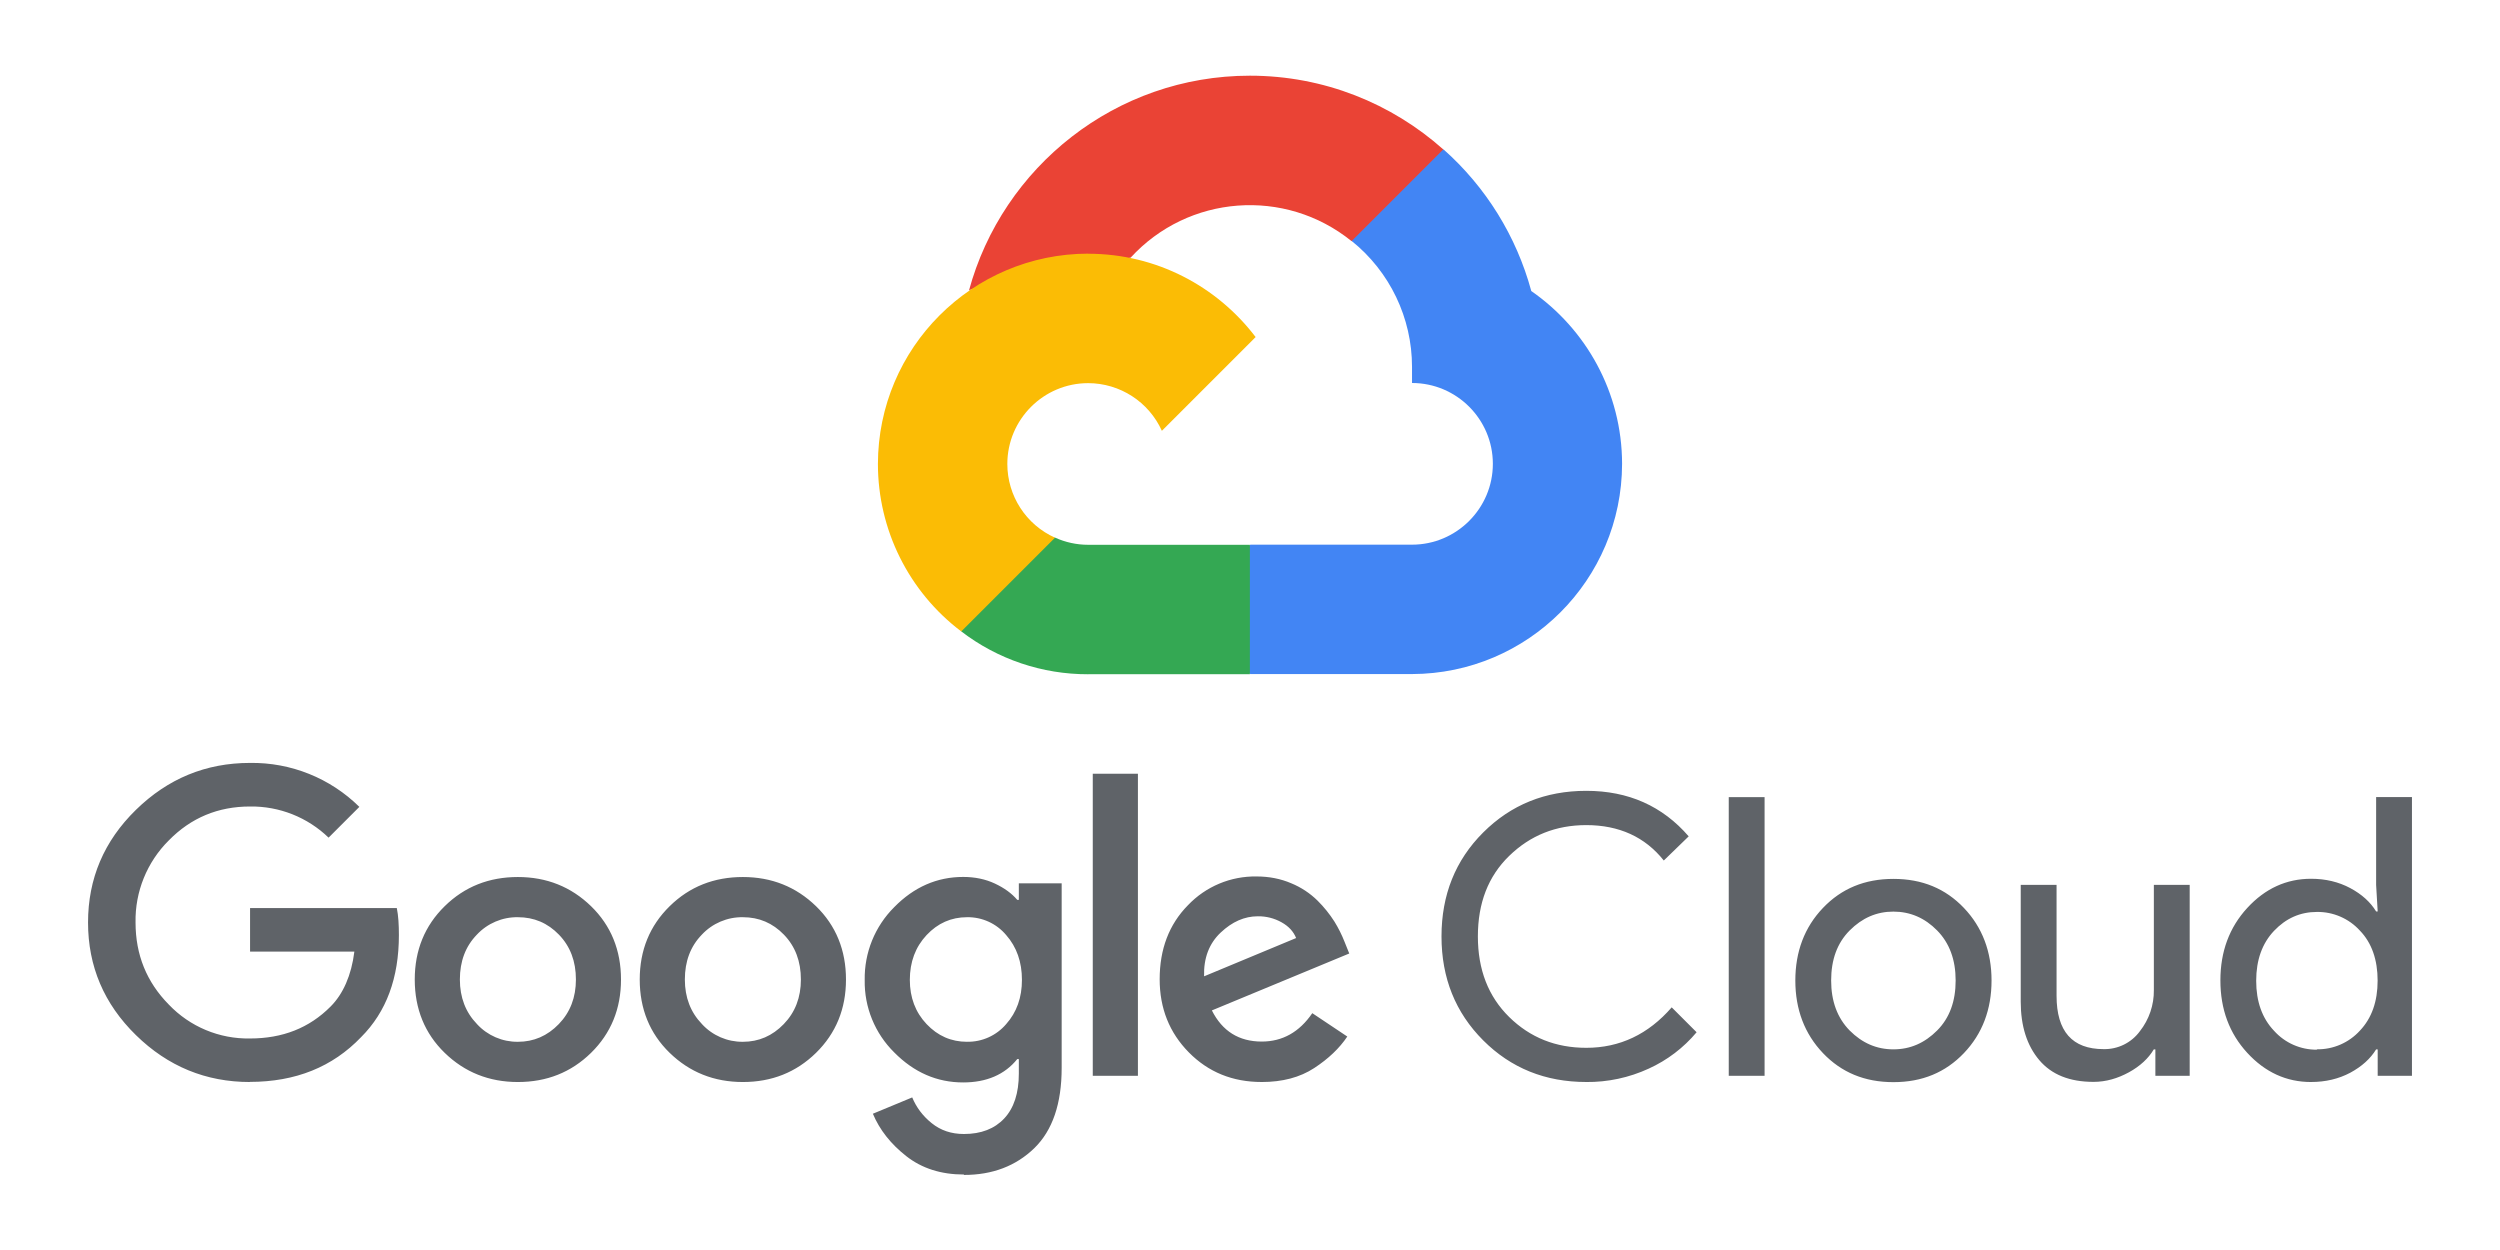
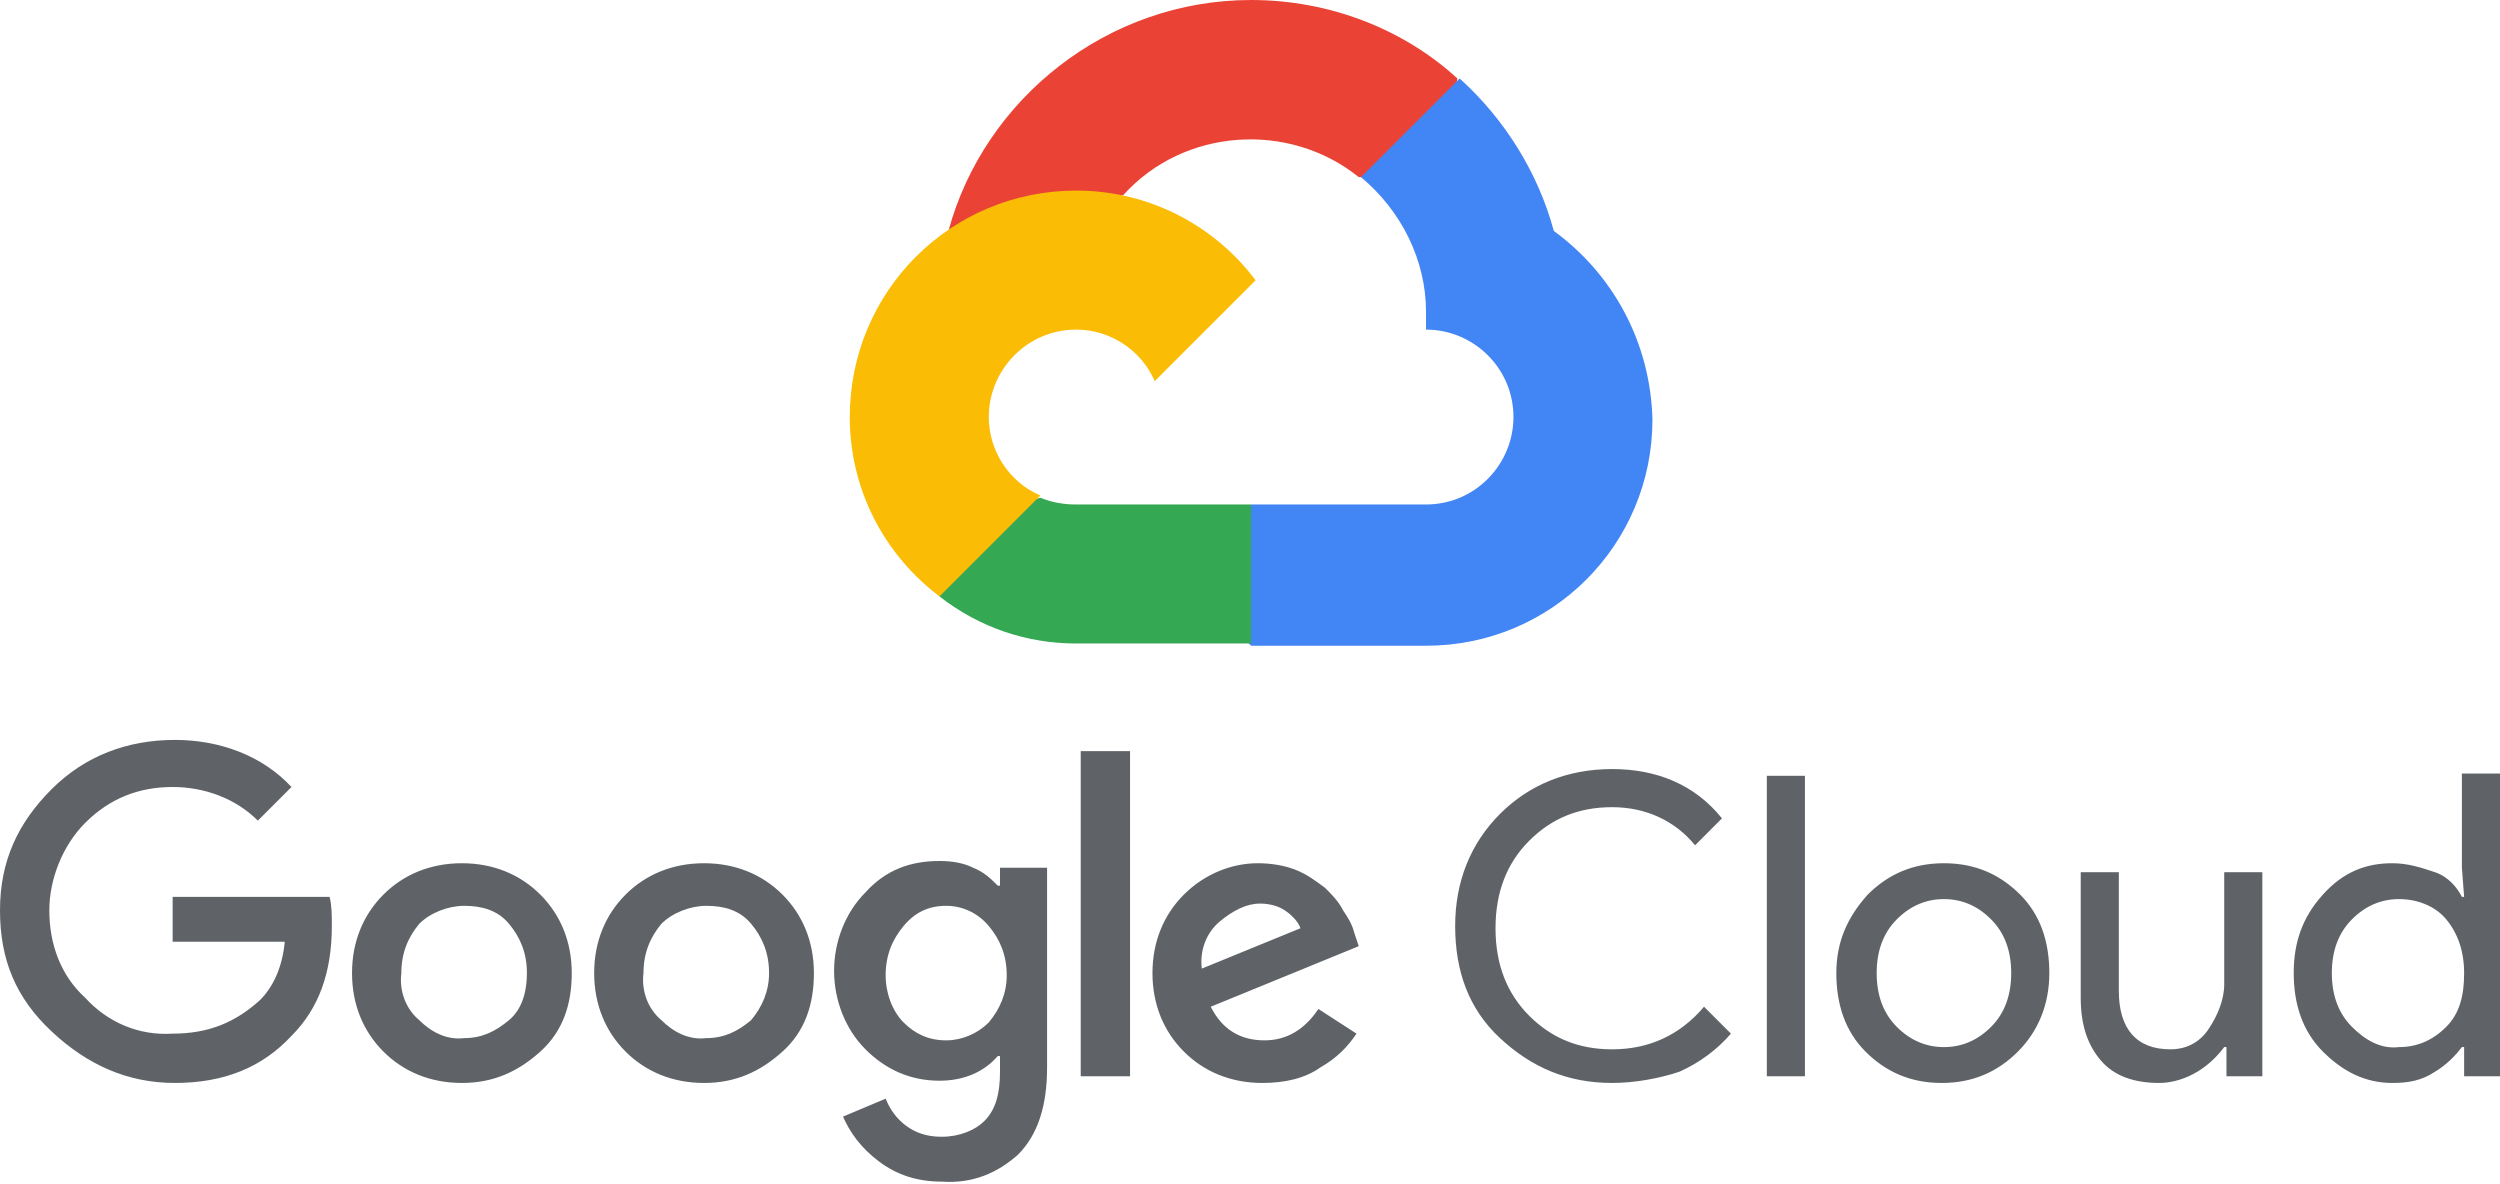
- <svg xmlns="http://www.w3.org/2000/svg" width="120" height="60">
-   <path d="M64.87 11.572l1.144.02 3.108-3.108.15-1.317c-2.47-2.197-5.72-3.534-9.277-3.534-6.44 0-11.876 4.382-13.486 10.318.34-.237 1.065-.06 1.065-.06l6.212-1.022s.32-.53.48-.497a7.76 7.76 0 0 1 10.605-.8z" fill="#ea4335" />
-   <path d="M73.5 13.962a13.99 13.99 0 0 0-4.216-6.796l-4.402 4.402a7.75 7.75 0 0 1 2.895 6.039v.777c2.142 0 3.88 1.743 3.88 3.88s-1.743 3.88-3.88 3.88h-7.762l-.777.78v4.658l.777.773h7.762A10.11 10.11 0 0 0 77.86 22.265c-.004-3.436-1.736-6.48-4.37-8.303z" fill="#4285f4" />
-   <path d="M52.234 32.362h7.76V26.15h-7.76a3.84 3.84 0 0 1-1.597-.347l-1.12.343-3.108 3.108-.272 1.05a9.96 9.96 0 0 0 6.098 2.06z" fill="#34a853" />
-   <path d="M52.234 12.175A10.11 10.11 0 0 0 42.14 22.269a10.08 10.08 0 0 0 4 8.04l4.5-4.5a3.88 3.88 0 0 1-2.288-3.538c0-2.142 1.743-3.88 3.88-3.88a3.89 3.89 0 0 1 3.538 2.288l4.5-4.5c-1.846-2.43-4.76-4-8.04-4z" fill="#fbbc05" />
-   <path d="M12 51.937c-2.12 0-3.94-.75-5.474-2.25s-2.3-3.304-2.3-5.408.765-3.908 2.3-5.408S9.883 36.62 12 36.62a7.32 7.32 0 0 1 5.249 2.11l-1.477 1.477a5.32 5.32 0 0 0-3.773-1.495c-1.53 0-2.83.54-3.896 1.627a5.41 5.41 0 0 0-1.597 3.941c0 1.546.53 2.857 1.597 3.94a5.25 5.25 0 0 0 3.896 1.627c1.558 0 2.845-.5 3.87-1.534.6-.6 1-1.5 1.14-2.635h-5.006v-2.092h7.044c.075.372.1.8.1 1.3 0 2.056-.603 3.686-1.813 4.895-1.372 1.435-3.15 2.15-5.345 2.15zm16.37-1.4c-.96.94-2.13 1.4-3.512 1.4s-2.554-.47-3.512-1.4-1.438-2.113-1.438-3.52.48-2.58 1.438-3.52 2.13-1.4 3.512-1.4 2.554.47 3.512 1.4 1.438 2.116 1.438 3.52-.48 2.58-1.438 3.52zm-5.474-1.38a2.63 2.63 0 0 0 1.963.849c.76 0 1.414-.282 1.963-.85s.822-1.28.822-2.14c0-.87-.27-1.588-.813-2.15s-1.198-.84-1.972-.84a2.64 2.64 0 0 0-1.972.84c-.543.56-.813 1.276-.813 2.15 0 .858.273 1.573.822 2.14zm16.273 1.38c-.96.94-2.13 1.4-3.512 1.4s-2.554-.47-3.512-1.4-1.438-2.113-1.438-3.52.48-2.58 1.438-3.52 2.13-1.4 3.512-1.4 2.554.47 3.512 1.4 1.438 2.116 1.438 3.52-.48 2.58-1.438 3.52zm-5.474-1.38a2.63 2.63 0 0 0 1.963.849c.76 0 1.414-.282 1.963-.85s.822-1.28.822-2.14c0-.87-.27-1.588-.813-2.15s-1.198-.84-1.972-.84a2.64 2.64 0 0 0-1.972.84c-.543.56-.813 1.276-.813 2.15 0 .858.273 1.573.822 2.14zm12.573 7.22c-1.095 0-2.017-.294-2.764-.88s-1.282-1.264-1.606-2.038l1.888-.783c.198.474.5.885.933 1.234s.94.522 1.552.522c.822 0 1.468-.25 1.933-.747s.7-1.216.7-2.15v-.7h-.075c-.6.747-1.477 1.122-2.596 1.122-1.258 0-2.36-.48-3.307-1.438a4.76 4.76 0 0 1-1.42-3.476 4.82 4.82 0 0 1 1.42-3.503c.945-.963 2.05-1.447 3.307-1.447.56 0 1.068.105 1.522.318s.813.474 1.074.783h.075V42.4h2.056v8.857c0 1.72-.438 3.004-1.318 3.86-.88.85-2.002 1.28-3.373 1.28zm.15-6.372a2.41 2.41 0 0 0 1.879-.849c.504-.567.756-1.273.756-2.122 0-.858-.252-1.576-.756-2.15a2.4 2.4 0 0 0-1.879-.858c-.76 0-1.408.288-1.942.858s-.804 1.288-.804 2.15c0 .846.267 1.555.804 2.122s1.183.85 1.942.85zM54.62 37.14v14.5h-2.167v-14.5zm5.94 14.796c-1.396 0-2.56-.474-3.494-1.42s-1.402-2.116-1.402-3.512c0-1.444.45-2.63 1.354-3.55a4.45 4.45 0 0 1 3.298-1.384c.597 0 1.153.108 1.663.327a3.92 3.92 0 0 1 1.27.84 5.84 5.84 0 0 1 .804.999 6.12 6.12 0 0 1 .486.972l.225.56L58.17 48.5c.5.996 1.3 1.495 2.392 1.495.996 0 1.807-.453 2.428-1.363l1.68 1.122c-.375.56-.903 1.065-1.588 1.513s-1.528.67-2.524.67zm-2.746-5.08l4.4-1.83c-.126-.312-.354-.564-.7-.756a2.26 2.26 0 0 0-1.14-.288c-.636 0-1.23.26-1.783.783s-.82 1.222-.795 2.092zm18.33 5.08c-1.97 0-3.62-.666-4.952-2s-2-2.995-2-4.988.666-3.656 2-4.988 2.983-2 4.952-2c2.017 0 3.656.73 4.913 2.185l-1.195 1.16c-.9-1.134-2.15-1.7-3.72-1.7-1.46 0-2.686.492-3.7 1.477s-1.504 2.272-1.504 3.866.5 2.884 1.504 3.87 2.233 1.477 3.7 1.477c1.606 0 2.977-.648 4.1-1.942l1.195 1.195a6.51 6.51 0 0 1-2.3 1.747 7.02 7.02 0 0 1-3.004.642zm8.556-.296h-1.72V38.263h1.72zm2.803-8.06c.885-.927 2-1.393 3.382-1.393s2.497.465 3.382 1.393 1.327 2.1 1.327 3.485-.44 2.557-1.327 3.485-2 1.393-3.382 1.393-2.497-.465-3.382-1.393-1.327-2.1-1.327-3.485.44-2.557 1.327-3.485zm1.28 5.883c.6.603 1.294.906 2.1.906s1.5-.303 2.1-.906.888-1.405.888-2.4-.297-1.798-.888-2.4-1.294-.906-2.1-.906-1.5.303-2.1.906-.888 1.405-.888 2.4.297 1.798.888 2.4zm16.32 2.177h-1.645v-1.27h-.075c-.26.435-.66.807-1.195 1.1s-1.1.46-1.7.46c-1.147 0-2.014-.348-2.605-1.047s-.888-1.633-.888-2.803v-5.606h1.72v5.324c0 1.708.753 2.56 2.26 2.56a2.1 2.1 0 0 0 1.738-.858 3.13 3.13 0 0 0 .672-1.981v-5.045h1.72v9.157zm5.828.297c-1.183 0-2.206-.468-3.064-1.402s-1.288-2.092-1.288-3.476.43-2.542 1.288-3.476 1.882-1.402 3.064-1.402c.696 0 1.324.15 1.88.447s.97.672 1.243 1.122h.075l-.075-1.27v-4.22h1.72v13.38h-1.645v-1.27h-.075c-.273.447-.687.822-1.243 1.122-.555.294-1.183.444-1.88.444zm.28-1.57a2.74 2.74 0 0 0 2.065-.897c.567-.597.85-1.402.85-2.4s-.282-1.813-.85-2.4a2.74 2.74 0 0 0-2.065-.897c-.798 0-1.483.303-2.056.906s-.858 1.405-.858 2.4.285 1.798.858 2.4a2.73 2.73 0 0 0 2.056.906z" fill="#5f6368" />
+ <svg xmlns="http://www.w3.org/2000/svg" version="1.1" id="Layer_1" x="0px" y="0px" viewBox="0 0 111.5 52.8" style="enable-background:new 0 0 111.5 52.8;" xml:space="preserve">
+   <style type="text/css">
+ 	.st0{fill:#EA4335;}
+ 	.st1{fill:#4285F4;}
+ 	.st2{fill:#34A853;}
+ 	.st3{fill:#FBBC05;}
+ 	.st4{fill:#5F6368;}
+ </style>
+   <path class="st0" d="M60.6,7.9l1.1,0l3.1-3.1L65,3.5C62.6,1.3,59.3,0,55.8,0c-6.4,0-11.9,4.4-13.5,10.3c0.3-0.2,1.1-0.1,1.1-0.1  l6.2-1c0,0,0.3-0.5,0.5-0.5C52.8,5.7,57.5,5.4,60.6,7.9L60.6,7.9z" />
+   <path class="st1" d="M69.3,10.3c-0.7-2.6-2.2-5-4.2-6.8l-4.4,4.4c1.8,1.5,2.9,3.7,2.9,6v0.8c2.1,0,3.9,1.7,3.9,3.9  c0,2.1-1.7,3.9-3.9,3.9h-7.8L55,23.3v4.7l0.8,0.8h7.8c5.6,0,10.1-4.5,10.1-10.1C73.6,15.2,71.9,12.2,69.3,10.3L69.3,10.3z" />
+   <path class="st2" d="M48,28.7h7.8v-6.2H48c-0.6,0-1.1-0.1-1.6-0.3l-1.1,0.3l-3.1,3.1l-0.3,1C43.7,28,45.8,28.7,48,28.7L48,28.7z" />
+   <path class="st3" d="M48,8.5c-5.6,0-10.1,4.5-10.1,10.1c0,3.2,1.5,6.1,4,8l4.5-4.5c-1.4-0.6-2.3-2-2.3-3.5c0-2.1,1.7-3.9,3.9-3.9  c1.5,0,2.9,0.9,3.5,2.3l4.5-4.5C54.2,10.1,51.3,8.5,48,8.5L48,8.5z" />
+   <path class="st4" d="M7.8,48.3c-2.1,0-3.9-0.8-5.5-2.3S0,42.8,0,40.6s0.8-3.9,2.3-5.4S5.7,33,7.8,33c2,0,3.9,0.7,5.2,2.1l-1.5,1.5  c-1-1-2.4-1.5-3.8-1.5c-1.5,0-2.8,0.5-3.9,1.6c-1,1-1.6,2.5-1.6,3.9c0,1.5,0.5,2.9,1.6,3.9c1,1.1,2.4,1.7,3.9,1.6  c1.6,0,2.8-0.5,3.9-1.5c0.6-0.6,1-1.5,1.1-2.6h-5V40h7c0.1,0.4,0.1,0.8,0.1,1.3c0,2.1-0.6,3.7-1.8,4.9C11.7,47.6,10,48.3,7.8,48.3  L7.8,48.3z M24.1,46.9c-1,0.9-2.1,1.4-3.5,1.4s-2.6-0.5-3.5-1.4s-1.4-2.1-1.4-3.5s0.5-2.6,1.4-3.5s2.1-1.4,3.5-1.4s2.6,0.5,3.5,1.4  s1.4,2.1,1.4,3.5S25.1,46,24.1,46.9z M18.7,45.5c0.5,0.5,1.2,0.9,2,0.8c0.8,0,1.4-0.3,2-0.8s0.8-1.3,0.8-2.1c0-0.9-0.3-1.6-0.8-2.2  s-1.2-0.8-2-0.8c-0.7,0-1.5,0.3-2,0.8c-0.5,0.6-0.8,1.3-0.8,2.2C17.8,44.2,18.1,45,18.7,45.5L18.7,45.5z M34.9,46.9  c-1,0.9-2.1,1.4-3.5,1.4c-1.4,0-2.6-0.5-3.5-1.4s-1.4-2.1-1.4-3.5s0.5-2.6,1.4-3.5s2.1-1.4,3.5-1.4c1.4,0,2.6,0.5,3.5,1.4  s1.4,2.1,1.4,3.5S35.9,46,34.9,46.9z M29.5,45.5c0.5,0.5,1.2,0.9,2,0.8c0.8,0,1.4-0.3,2-0.8c0.5-0.6,0.8-1.3,0.8-2.1  c0-0.9-0.3-1.6-0.8-2.2s-1.2-0.8-2-0.8c-0.7,0-1.5,0.3-2,0.8c-0.5,0.6-0.8,1.3-0.8,2.2C28.6,44.2,28.9,45,29.5,45.5L29.5,45.5z   M42,52.7c-1.1,0-2-0.3-2.8-0.9s-1.3-1.3-1.6-2l1.9-0.8c0.2,0.5,0.5,0.9,0.9,1.2s0.9,0.5,1.6,0.5c0.8,0,1.5-0.3,1.9-0.7  c0.5-0.5,0.7-1.2,0.7-2.2v-0.7h-0.1c-0.6,0.7-1.5,1.1-2.6,1.1c-1.3,0-2.4-0.5-3.3-1.4c-0.9-0.9-1.4-2.2-1.4-3.5  c0-1.3,0.5-2.6,1.4-3.5c0.9-1,2-1.4,3.3-1.4c0.6,0,1.1,0.1,1.5,0.3c0.5,0.2,0.8,0.5,1.1,0.8h0.1v-0.8h2.1v8.9c0,1.7-0.4,3-1.3,3.9  C44.5,52.3,43.4,52.8,42,52.7L42,52.7z M42.2,46.4c0.7,0,1.4-0.3,1.9-0.8c0.5-0.6,0.8-1.3,0.8-2.1c0-0.9-0.3-1.6-0.8-2.2  c-0.5-0.6-1.2-0.9-1.9-0.9c-0.8,0-1.4,0.3-1.9,0.9c-0.5,0.6-0.8,1.3-0.8,2.2c0,0.8,0.3,1.6,0.8,2.1S41.4,46.4,42.2,46.4L42.2,46.4z   M50.4,33.5V48h-2.2V33.5H50.4z M56.3,48.3c-1.4,0-2.6-0.5-3.5-1.4s-1.4-2.1-1.4-3.5c0-1.4,0.5-2.6,1.4-3.5c0.9-0.9,2.1-1.4,3.3-1.4  c0.6,0,1.2,0.1,1.7,0.3c0.5,0.2,0.9,0.5,1.3,0.8c0.3,0.3,0.6,0.6,0.8,1c0.2,0.3,0.4,0.6,0.5,1l0.2,0.6l-6.6,2.7  c0.5,1,1.3,1.5,2.4,1.5c1,0,1.8-0.5,2.4-1.4l1.7,1.1c-0.4,0.6-0.9,1.1-1.6,1.5C58.2,48.1,57.3,48.3,56.3,48.3L56.3,48.3z M53.6,43.2  l4.4-1.8c-0.1-0.3-0.4-0.6-0.7-0.8c-0.3-0.2-0.7-0.3-1.1-0.3c-0.6,0-1.2,0.3-1.8,0.8S53.5,42.4,53.6,43.2L53.6,43.2z M71.9,48.3  c-2,0-3.6-0.7-5-2s-2-3-2-5s0.7-3.7,2-5s3-2,5-2c2,0,3.7,0.7,4.9,2.2l-1.2,1.2c-0.9-1.1-2.2-1.7-3.7-1.7c-1.5,0-2.7,0.5-3.7,1.5  s-1.5,2.3-1.5,3.9s0.5,2.9,1.5,3.9s2.2,1.5,3.7,1.5c1.6,0,3-0.6,4.1-1.9l1.2,1.2c-0.6,0.7-1.4,1.3-2.3,1.7  C74,48.1,72.9,48.3,71.9,48.3L71.9,48.3z M80.5,48h-1.7V34.6h1.7V48z M83.3,39.9c0.9-0.9,2-1.4,3.4-1.4s2.5,0.5,3.4,1.4  s1.3,2.1,1.3,3.5S90.9,46,90,46.9s-2,1.4-3.4,1.4s-2.5-0.5-3.4-1.4s-1.3-2.1-1.3-3.5S82.4,40.9,83.3,39.9z M84.6,45.8  c0.6,0.6,1.3,0.9,2.1,0.9s1.5-0.3,2.1-0.9s0.9-1.4,0.9-2.4s-0.3-1.8-0.9-2.4s-1.3-0.9-2.1-0.9s-1.5,0.3-2.1,0.9s-0.9,1.4-0.9,2.4  S84,45.2,84.6,45.8z M100.9,48h-1.6v-1.3h-0.1c-0.3,0.4-0.7,0.8-1.2,1.1s-1.1,0.5-1.7,0.5c-1.1,0-2-0.3-2.6-1s-0.9-1.6-0.9-2.8v-5.6  h1.7v5.3c0,1.7,0.8,2.6,2.3,2.6c0.7,0,1.3-0.3,1.7-0.9c0.4-0.6,0.7-1.3,0.7-2v-5h1.7L100.9,48L100.9,48z M106.7,48.3  c-1.2,0-2.2-0.5-3.1-1.4s-1.3-2.1-1.3-3.5s0.4-2.5,1.3-3.5s1.9-1.4,3.1-1.4c0.7,0,1.3,0.2,1.9,0.4s1,0.7,1.2,1.1h0.1l-0.1-1.3v-4.2  h1.7V48h-1.6v-1.3h-0.1c-0.3,0.4-0.7,0.8-1.2,1.1C108,48.2,107.4,48.3,106.7,48.3L106.7,48.3z M107,46.7c0.8,0,1.5-0.3,2.1-0.9  c0.6-0.6,0.8-1.4,0.8-2.4s-0.3-1.8-0.8-2.4c-0.5-0.6-1.3-0.9-2.1-0.9c-0.8,0-1.5,0.3-2.1,0.9s-0.9,1.4-0.9,2.4s0.3,1.8,0.9,2.4  C105.5,46.4,106.2,46.8,107,46.7L107,46.7z" />
</svg>
